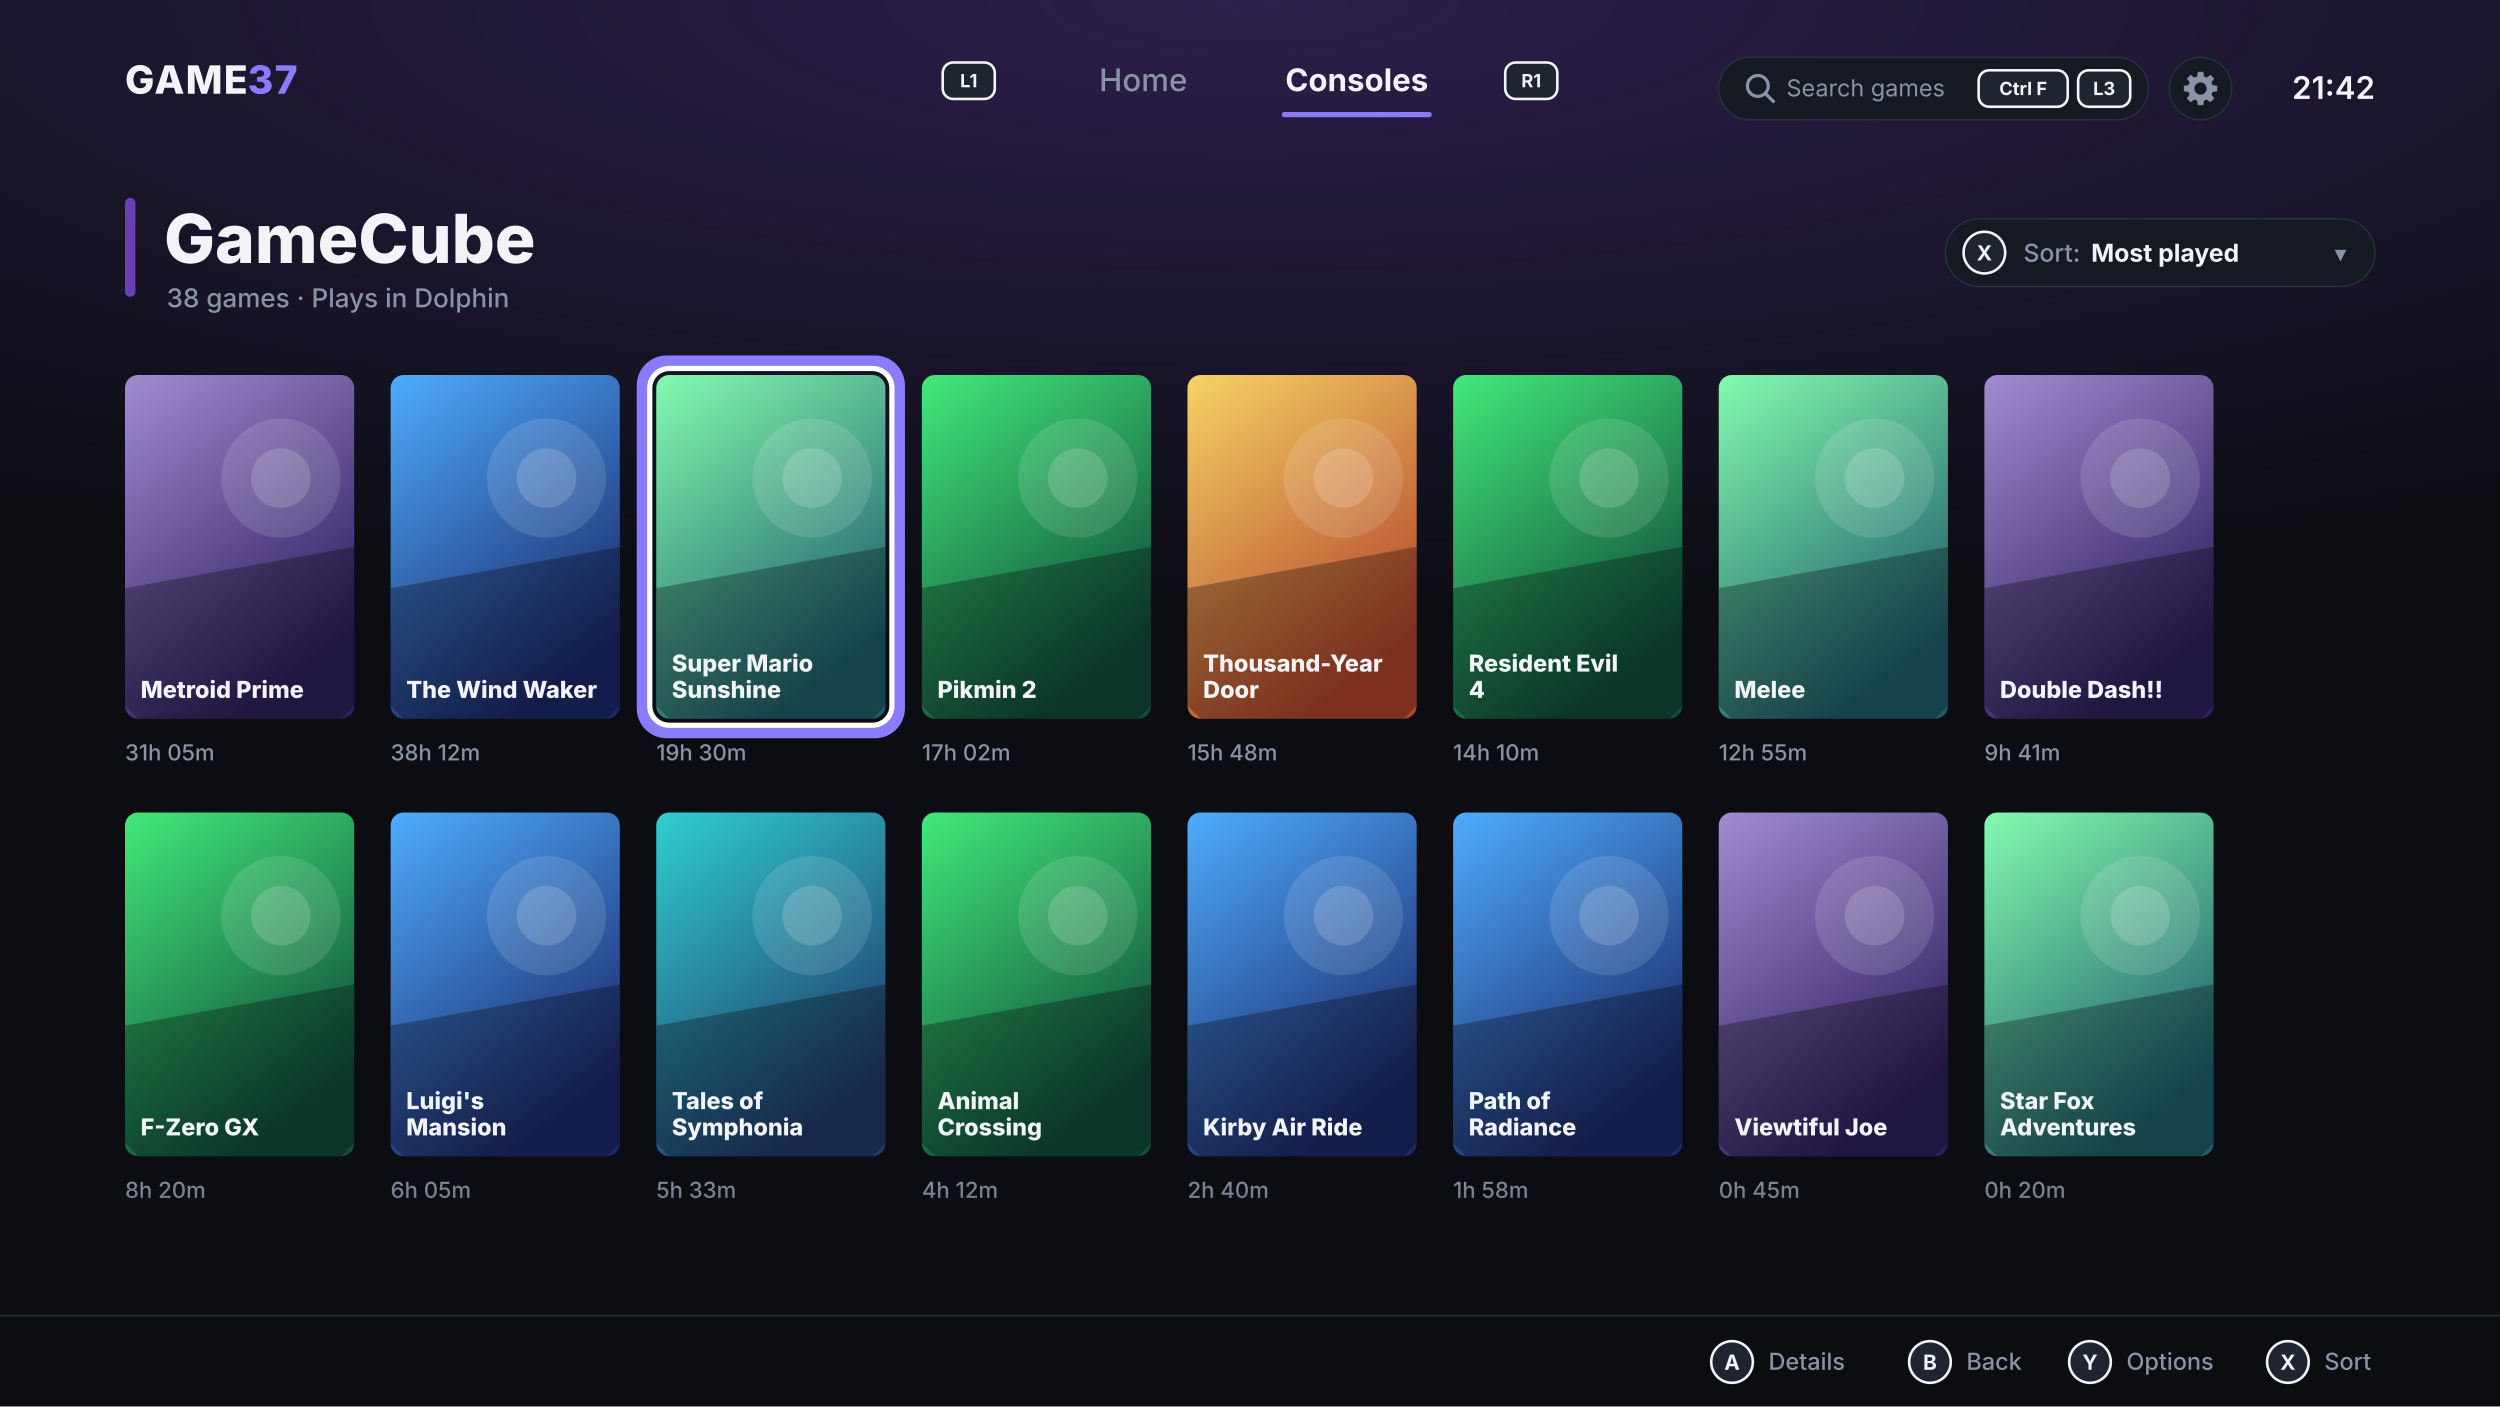
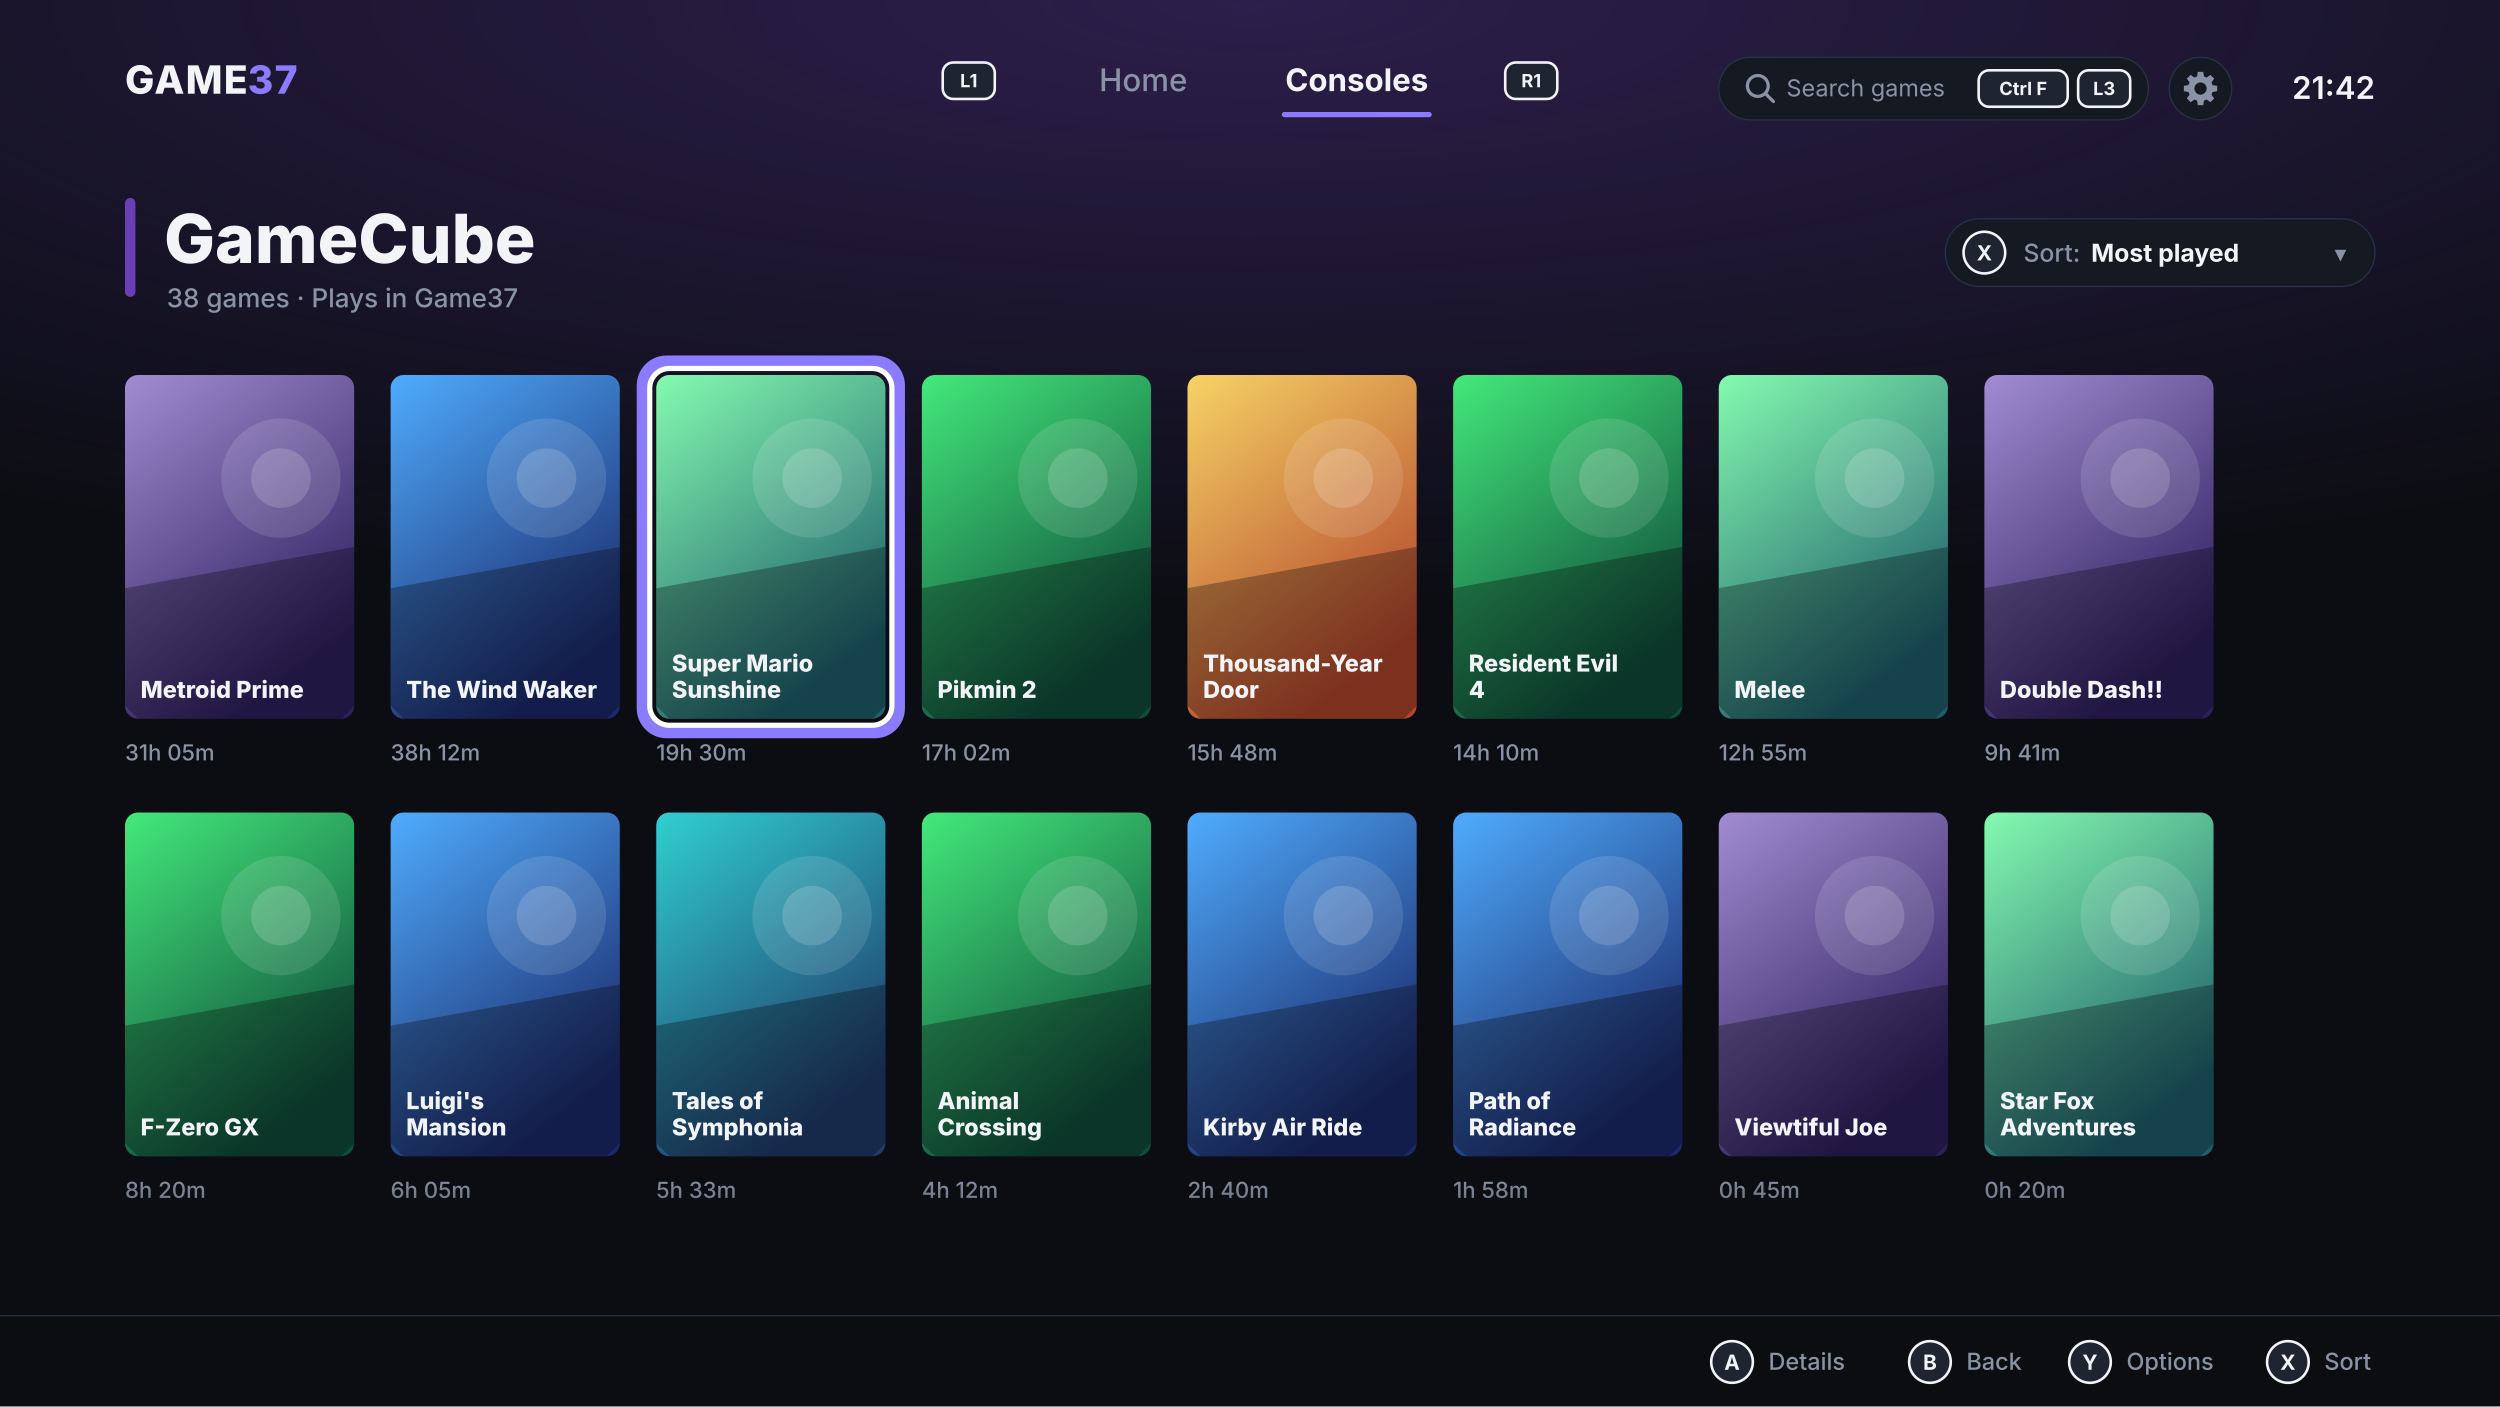
<svg xmlns="http://www.w3.org/2000/svg" width="1920" height="1080" viewBox="0 0 1920 1080">
  <defs>
    <radialGradient id="rg1" cx="0.5" cy="0" r="0.9">
      <stop offset="0" stop-color="#6A3FB5" stop-opacity="0.35" />
      <stop offset="1" stop-color="#6A3FB5" stop-opacity="0" />
    </radialGradient>
    <linearGradient id="lg2" x1="0" y1="0" x2="0.5" y2="1">
      <stop offset="0" stop-color="#A18CD1" stop-opacity="1" />
      <stop offset="1" stop-color="#2E1F5E" stop-opacity="1" />
    </linearGradient>
    <linearGradient id="lg3" x1="0" y1="0" x2="0.5" y2="1">
      <stop offset="0" stop-color="#4FACFE" stop-opacity="1" />
      <stop offset="1" stop-color="#1B2A6B" stop-opacity="1" />
    </linearGradient>
    <linearGradient id="lg4" x1="0" y1="0" x2="0.5" y2="1">
      <stop offset="0" stop-color="#84FAB0" stop-opacity="1" />
      <stop offset="1" stop-color="#1F5F6B" stop-opacity="1" />
    </linearGradient>
    <linearGradient id="lg5" x1="0" y1="0" x2="0.5" y2="1">
      <stop offset="0" stop-color="#43E97B" stop-opacity="1" />
      <stop offset="1" stop-color="#0F4C3A" stop-opacity="1" />
    </linearGradient>
    <linearGradient id="lg6" x1="0" y1="0" x2="0.5" y2="1">
      <stop offset="0" stop-color="#F6D365" stop-opacity="1" />
      <stop offset="1" stop-color="#B3452C" stop-opacity="1" />
    </linearGradient>
    <linearGradient id="lg7" x1="0" y1="0" x2="0.5" y2="1">
      <stop offset="0" stop-color="#43E97B" stop-opacity="1" />
      <stop offset="1" stop-color="#0F4C3A" stop-opacity="1" />
    </linearGradient>
    <linearGradient id="lg8" x1="0" y1="0" x2="0.5" y2="1">
      <stop offset="0" stop-color="#84FAB0" stop-opacity="1" />
      <stop offset="1" stop-color="#1F5F6B" stop-opacity="1" />
    </linearGradient>
    <linearGradient id="lg9" x1="0" y1="0" x2="0.5" y2="1">
      <stop offset="0" stop-color="#A18CD1" stop-opacity="1" />
      <stop offset="1" stop-color="#2E1F5E" stop-opacity="1" />
    </linearGradient>
    <linearGradient id="lg10" x1="0" y1="0" x2="0.5" y2="1">
      <stop offset="0" stop-color="#43E97B" stop-opacity="1" />
      <stop offset="1" stop-color="#0F4C3A" stop-opacity="1" />
    </linearGradient>
    <linearGradient id="lg11" x1="0" y1="0" x2="0.5" y2="1">
      <stop offset="0" stop-color="#4FACFE" stop-opacity="1" />
      <stop offset="1" stop-color="#1B2A6B" stop-opacity="1" />
    </linearGradient>
    <linearGradient id="lg12" x1="0" y1="0" x2="0.5" y2="1">
      <stop offset="0" stop-color="#30CFD0" stop-opacity="1" />
      <stop offset="1" stop-color="#203A6B" stop-opacity="1" />
    </linearGradient>
    <linearGradient id="lg13" x1="0" y1="0" x2="0.5" y2="1">
      <stop offset="0" stop-color="#43E97B" stop-opacity="1" />
      <stop offset="1" stop-color="#0F4C3A" stop-opacity="1" />
    </linearGradient>
    <linearGradient id="lg14" x1="0" y1="0" x2="0.5" y2="1">
      <stop offset="0" stop-color="#4FACFE" stop-opacity="1" />
      <stop offset="1" stop-color="#1B2A6B" stop-opacity="1" />
    </linearGradient>
    <linearGradient id="lg15" x1="0" y1="0" x2="0.5" y2="1">
      <stop offset="0" stop-color="#4FACFE" stop-opacity="1" />
      <stop offset="1" stop-color="#1B2A6B" stop-opacity="1" />
    </linearGradient>
    <linearGradient id="lg16" x1="0" y1="0" x2="0.5" y2="1">
      <stop offset="0" stop-color="#A18CD1" stop-opacity="1" />
      <stop offset="1" stop-color="#2E1F5E" stop-opacity="1" />
    </linearGradient>
    <linearGradient id="lg17" x1="0" y1="0" x2="0.5" y2="1">
      <stop offset="0" stop-color="#84FAB0" stop-opacity="1" />
      <stop offset="1" stop-color="#1F5F6B" stop-opacity="1" />
    </linearGradient>
    <linearGradient id="lg18" x1="0" y1="0" x2="0" y2="1">
      <stop offset="0" stop-color="#0B0D12" stop-opacity="0" />
      <stop offset="1" stop-color="#0B0D12" stop-opacity="1" />
    </linearGradient>
  </defs>
  <rect x="0.0" y="0.0" width="1920.0" height="1080.0" rx="0" fill="#0B0D12" fill-opacity="1" />
  <rect x="0.0" y="0.0" width="1920.0" height="520.0" rx="0" fill="url(#rg1)" fill-opacity="1" />
  <text x="96" y="72" font-family="Inter, 'Helvetica Neue', Arial, sans-serif" font-size="30" font-weight="800" fill="#F2F4F8" letter-spacing="1">GAME<tspan fill="#8B7BFF">37</tspan>
  </text>
  <rect x="724.0" y="48.0" width="40.0" height="28.0" rx="8" fill="#1F2431" fill-opacity="1" stroke="#F2F4F8" stroke-width="2" />
  <text x="744.0" y="67.0" font-family="Inter, 'Helvetica Neue', Arial, sans-serif" font-size="14" font-weight="700" fill="#F2F4F8" fill-opacity="1" text-anchor="middle" letter-spacing="0">L1</text>
  <rect x="1156.0" y="48.0" width="40.0" height="28.0" rx="8" fill="#1F2431" fill-opacity="1" stroke="#F2F4F8" stroke-width="2" />
  <text x="1176.0" y="67.0" font-family="Inter, 'Helvetica Neue', Arial, sans-serif" font-size="14" font-weight="700" fill="#F2F4F8" fill-opacity="1" text-anchor="middle" letter-spacing="0">R1</text>
  <text x="878.0" y="70.0" font-family="Inter, 'Helvetica Neue', Arial, sans-serif" font-size="24" font-weight="500" fill="#8A93A6" fill-opacity="1" text-anchor="middle" letter-spacing="0">Home</text>
  <text x="1042.0" y="70.0" font-family="Inter, 'Helvetica Neue', Arial, sans-serif" font-size="24" font-weight="700" fill="#F2F4F8" fill-opacity="1" text-anchor="middle" letter-spacing="0">Consoles</text>
  <rect x="984.4" y="86.0" width="115.2" height="4.0" rx="2" fill="#8B7BFF" fill-opacity="1" />
  <rect x="1320.0" y="44.0" width="330.0" height="48.0" rx="24" fill="#151922" fill-opacity="1" stroke="#2A3142" stroke-width="1" />
  <circle cx="1350.0" cy="66.0" r="8.0" fill="none" fill-opacity="1" stroke="#8A93A6" stroke-width="2.5" />
  <line x1="1356" y1="72" x2="1362" y2="78" stroke="#8A93A6" stroke-width="2.5" stroke-linecap="round" />
  <text x="1372.0" y="74.0" font-family="Inter, 'Helvetica Neue', Arial, sans-serif" font-size="18" font-weight="400" fill="#8A93A6" fill-opacity="1" text-anchor="start" letter-spacing="0">Search games</text>
  <rect x="1596.0" y="54.0" width="40.0" height="28.0" rx="8" fill="#1F2431" fill-opacity="1" stroke="#F2F4F8" stroke-width="2" />
  <text x="1616.0" y="73.0" font-family="Inter, 'Helvetica Neue', Arial, sans-serif" font-size="14" font-weight="700" fill="#F2F4F8" fill-opacity="1" text-anchor="middle" letter-spacing="0">L3</text>
  <rect x="1519.6" y="54.0" width="68.4" height="28.0" rx="8" fill="#1F2431" fill-opacity="1" stroke="#F2F4F8" stroke-width="2" />
  <text x="1553.8" y="73.0" font-family="Inter, 'Helvetica Neue', Arial, sans-serif" font-size="14" font-weight="700" fill="#F2F4F8" fill-opacity="1" text-anchor="middle" letter-spacing="0">Ctrl F</text>
  <circle cx="1690.0" cy="68.0" r="24.0" fill="#151922" fill-opacity="1" stroke="#2A3142" stroke-width="1" />
  <polygon points="1699.3,65.4 1702.8,65.9 1702.8,70.1 1699.3,70.6 1698.4,72.7 1700.5,75.6 1697.6,78.5 1694.7,76.4 1692.6,77.3 1692.1,80.8 1687.9,80.8 1687.4,77.3 1685.3,76.4 1682.4,78.5 1679.5,75.6 1681.6,72.7 1680.7,70.6 1677.2,70.1 1677.2,65.9 1680.7,65.4 1681.6,63.3 1679.5,60.4 1682.4,57.5 1685.3,59.6 1687.4,58.7 1687.9,55.2 1692.1,55.2 1692.6,58.7 1694.7,59.6 1697.6,57.5 1700.5,60.4 1698.4,63.3" fill="#8A93A6" />
  <circle cx="1690.0" cy="68.0" r="4.7" fill="#151922" fill-opacity="1" />
  <text x="1824.0" y="76.0" font-family="Inter, 'Helvetica Neue', Arial, sans-serif" font-size="24" font-weight="600" fill="#F2F4F8" fill-opacity="1" text-anchor="end" letter-spacing="0">21:42</text>
  <rect x="96.0" y="152.0" width="8.0" height="76.0" rx="4" fill="#6A3FB5" fill-opacity="1" />
  <text x="126.0" y="202.0" font-family="Inter, 'Helvetica Neue', Arial, sans-serif" font-size="52" font-weight="800" fill="#F2F4F8" fill-opacity="1" text-anchor="start" letter-spacing="0">GameCube</text>
-   <text x="128.0" y="236.0" font-family="Inter, 'Helvetica Neue', Arial, sans-serif" font-size="20" font-weight="500" fill="#8A93A6" fill-opacity="1" text-anchor="start" letter-spacing="0">38 games  ·  Plays in Dolphin</text>
+   <text x="128.0" y="236.0" font-family="Inter, 'Helvetica Neue', Arial, sans-serif" font-size="20" font-weight="500" fill="#8A93A6" fill-opacity="1" text-anchor="start" letter-spacing="0">38 games  ·  Plays in Game37</text>
  <rect x="1494.0" y="168.0" width="330.0" height="52.0" rx="26" fill="#151922" fill-opacity="1" stroke="#2A3142" stroke-width="1" />
  <circle cx="1524.0" cy="194.0" r="16.0" fill="#1F2431" fill-opacity="1" stroke="#F2F4F8" stroke-width="2" />
  <text x="1524.0" y="200.0" font-family="Inter, 'Helvetica Neue', Arial, sans-serif" font-size="16" font-weight="700" fill="#F2F4F8" fill-opacity="1" text-anchor="middle" letter-spacing="0">X</text>
  <text x="1554.0" y="201.0" font-family="Inter, 'Helvetica Neue', Arial, sans-serif" font-size="19" font-weight="500" fill="#8A93A6" fill-opacity="1" text-anchor="start" letter-spacing="0">Sort:</text>
  <text x="1606.0" y="201.0" font-family="Inter, 'Helvetica Neue', Arial, sans-serif" font-size="19" font-weight="700" fill="#F2F4F8" fill-opacity="1" text-anchor="start" letter-spacing="0">Most played</text>
  <text x="1802.0" y="201.0" font-family="Inter, 'Helvetica Neue', Arial, sans-serif" font-size="18" font-weight="700" fill="#8A93A6" fill-opacity="1" text-anchor="end" letter-spacing="0">▾</text>
  <rect x="96.0" y="288.0" width="176.0" height="264.0" rx="10" fill="url(#lg2)" fill-opacity="1" />
  <circle cx="215.7" cy="367.2" r="45.8" fill="#FFFFFF" fill-opacity="0.12" />
  <circle cx="215.7" cy="367.2" r="22.9" fill="#FFFFFF" fill-opacity="0.16" />
  <polygon points="96,451.7 272,420.0 272,542.0 262,552.0 106,552.0 96,542.0" fill="#000000" fill-opacity=".3" />
  <text x="108.0" y="536.0" font-family="Inter, 'Helvetica Neue', Arial, sans-serif" font-size="18" font-weight="800" fill="#F2F4F8" fill-opacity="1" text-anchor="start" letter-spacing="0">Metroid Prime</text>
  <text x="96.0" y="584.0" font-family="Inter, 'Helvetica Neue', Arial, sans-serif" font-size="17" font-weight="500" fill="#8A93A6" fill-opacity="1" text-anchor="start" letter-spacing="0">31h 05m</text>
  <rect x="300.0" y="288.0" width="176.0" height="264.0" rx="10" fill="url(#lg3)" fill-opacity="1" />
  <circle cx="419.7" cy="367.2" r="45.8" fill="#FFFFFF" fill-opacity="0.12" />
  <circle cx="419.7" cy="367.2" r="22.9" fill="#FFFFFF" fill-opacity="0.16" />
  <polygon points="300,451.7 476,420.0 476,542.0 466,552.0 310,552.0 300,542.0" fill="#000000" fill-opacity=".3" />
  <text x="312.0" y="536.0" font-family="Inter, 'Helvetica Neue', Arial, sans-serif" font-size="18" font-weight="800" fill="#F2F4F8" fill-opacity="1" text-anchor="start" letter-spacing="0">The Wind Waker</text>
  <text x="300.0" y="584.0" font-family="Inter, 'Helvetica Neue', Arial, sans-serif" font-size="17" font-weight="500" fill="#8A93A6" fill-opacity="1" text-anchor="start" letter-spacing="0">38h 12m</text>
  <rect x="494.0" y="278.0" width="196.0" height="284.0" rx="18" fill="none" fill-opacity="0.4" stroke="#8B7BFF" stroke-width="10" />
  <rect x="499.0" y="283.0" width="186.0" height="274.0" rx="15" fill="none" fill-opacity="1" stroke="#FFFFFF" stroke-width="4" />
  <rect x="504.0" y="288.0" width="176.0" height="264.0" rx="10" fill="url(#lg4)" fill-opacity="1" />
  <circle cx="623.7" cy="367.2" r="45.8" fill="#FFFFFF" fill-opacity="0.12" />
  <circle cx="623.7" cy="367.2" r="22.9" fill="#FFFFFF" fill-opacity="0.16" />
  <polygon points="504,451.7 680,420.0 680,542.0 670,552.0 514,552.0 504,542.0" fill="#000000" fill-opacity=".3" />
  <text x="516.0" y="515.8" font-family="Inter, 'Helvetica Neue', Arial, sans-serif" font-size="18" font-weight="800" fill="#F2F4F8" fill-opacity="1" text-anchor="start" letter-spacing="0">Super Mario</text>
  <text x="516.0" y="536.0" font-family="Inter, 'Helvetica Neue', Arial, sans-serif" font-size="18" font-weight="800" fill="#F2F4F8" fill-opacity="1" text-anchor="start" letter-spacing="0">Sunshine</text>
  <text x="504.0" y="584.0" font-family="Inter, 'Helvetica Neue', Arial, sans-serif" font-size="17" font-weight="500" fill="#8A93A6" fill-opacity="1" text-anchor="start" letter-spacing="0">19h 30m</text>
  <rect x="708.0" y="288.0" width="176.0" height="264.0" rx="10" fill="url(#lg5)" fill-opacity="1" />
  <circle cx="827.7" cy="367.2" r="45.8" fill="#FFFFFF" fill-opacity="0.12" />
  <circle cx="827.7" cy="367.2" r="22.9" fill="#FFFFFF" fill-opacity="0.16" />
  <polygon points="708,451.7 884,420.0 884,542.0 874,552.0 718,552.0 708,542.0" fill="#000000" fill-opacity=".3" />
  <text x="720.0" y="536.0" font-family="Inter, 'Helvetica Neue', Arial, sans-serif" font-size="18" font-weight="800" fill="#F2F4F8" fill-opacity="1" text-anchor="start" letter-spacing="0">Pikmin 2</text>
  <text x="708.0" y="584.0" font-family="Inter, 'Helvetica Neue', Arial, sans-serif" font-size="17" font-weight="500" fill="#8A93A6" fill-opacity="1" text-anchor="start" letter-spacing="0">17h 02m</text>
  <rect x="912.0" y="288.0" width="176.0" height="264.0" rx="10" fill="url(#lg6)" fill-opacity="1" />
  <circle cx="1031.7" cy="367.2" r="45.8" fill="#FFFFFF" fill-opacity="0.12" />
  <circle cx="1031.7" cy="367.2" r="22.9" fill="#FFFFFF" fill-opacity="0.16" />
  <polygon points="912,451.7 1088,420.0 1088,542.0 1078,552.0 922,552.0 912,542.0" fill="#000000" fill-opacity=".3" />
  <text x="924.0" y="515.8" font-family="Inter, 'Helvetica Neue', Arial, sans-serif" font-size="18" font-weight="800" fill="#F2F4F8" fill-opacity="1" text-anchor="start" letter-spacing="0">Thousand-Year</text>
  <text x="924.0" y="536.0" font-family="Inter, 'Helvetica Neue', Arial, sans-serif" font-size="18" font-weight="800" fill="#F2F4F8" fill-opacity="1" text-anchor="start" letter-spacing="0">Door</text>
  <text x="912.0" y="584.0" font-family="Inter, 'Helvetica Neue', Arial, sans-serif" font-size="17" font-weight="500" fill="#8A93A6" fill-opacity="1" text-anchor="start" letter-spacing="0">15h 48m</text>
  <rect x="1116.0" y="288.0" width="176.0" height="264.0" rx="10" fill="url(#lg7)" fill-opacity="1" />
  <circle cx="1235.7" cy="367.2" r="45.8" fill="#FFFFFF" fill-opacity="0.12" />
  <circle cx="1235.7" cy="367.2" r="22.9" fill="#FFFFFF" fill-opacity="0.16" />
  <polygon points="1116,451.7 1292,420.0 1292,542.0 1282,552.0 1126,552.0 1116,542.0" fill="#000000" fill-opacity=".3" />
  <text x="1128.0" y="515.8" font-family="Inter, 'Helvetica Neue', Arial, sans-serif" font-size="18" font-weight="800" fill="#F2F4F8" fill-opacity="1" text-anchor="start" letter-spacing="0">Resident Evil</text>
  <text x="1128.0" y="536.0" font-family="Inter, 'Helvetica Neue', Arial, sans-serif" font-size="18" font-weight="800" fill="#F2F4F8" fill-opacity="1" text-anchor="start" letter-spacing="0">4</text>
  <text x="1116.0" y="584.0" font-family="Inter, 'Helvetica Neue', Arial, sans-serif" font-size="17" font-weight="500" fill="#8A93A6" fill-opacity="1" text-anchor="start" letter-spacing="0">14h 10m</text>
  <rect x="1320.0" y="288.0" width="176.0" height="264.0" rx="10" fill="url(#lg8)" fill-opacity="1" />
  <circle cx="1439.7" cy="367.2" r="45.8" fill="#FFFFFF" fill-opacity="0.12" />
  <circle cx="1439.7" cy="367.2" r="22.9" fill="#FFFFFF" fill-opacity="0.16" />
  <polygon points="1320,451.7 1496,420.0 1496,542.0 1486,552.0 1330,552.0 1320,542.0" fill="#000000" fill-opacity=".3" />
  <text x="1332.0" y="536.0" font-family="Inter, 'Helvetica Neue', Arial, sans-serif" font-size="18" font-weight="800" fill="#F2F4F8" fill-opacity="1" text-anchor="start" letter-spacing="0">Melee</text>
  <text x="1320.0" y="584.0" font-family="Inter, 'Helvetica Neue', Arial, sans-serif" font-size="17" font-weight="500" fill="#8A93A6" fill-opacity="1" text-anchor="start" letter-spacing="0">12h 55m</text>
  <rect x="1524.0" y="288.0" width="176.0" height="264.0" rx="10" fill="url(#lg9)" fill-opacity="1" />
  <circle cx="1643.7" cy="367.2" r="45.8" fill="#FFFFFF" fill-opacity="0.12" />
  <circle cx="1643.7" cy="367.2" r="22.9" fill="#FFFFFF" fill-opacity="0.16" />
  <polygon points="1524,451.7 1700,420.0 1700,542.0 1690,552.0 1534,552.0 1524,542.0" fill="#000000" fill-opacity=".3" />
  <text x="1536.0" y="536.0" font-family="Inter, 'Helvetica Neue', Arial, sans-serif" font-size="18" font-weight="800" fill="#F2F4F8" fill-opacity="1" text-anchor="start" letter-spacing="0">Double Dash!!</text>
  <text x="1524.0" y="584.0" font-family="Inter, 'Helvetica Neue', Arial, sans-serif" font-size="17" font-weight="500" fill="#8A93A6" fill-opacity="1" text-anchor="start" letter-spacing="0">9h 41m</text>
  <rect x="96.0" y="624.0" width="176.0" height="264.0" rx="10" fill="url(#lg10)" fill-opacity="1" />
  <circle cx="215.7" cy="703.2" r="45.8" fill="#FFFFFF" fill-opacity="0.12" />
  <circle cx="215.7" cy="703.2" r="22.9" fill="#FFFFFF" fill-opacity="0.16" />
  <polygon points="96,787.7 272,756.0 272,878.0 262,888.0 106,888.0 96,878.0" fill="#000000" fill-opacity=".3" />
  <text x="108.0" y="872.0" font-family="Inter, 'Helvetica Neue', Arial, sans-serif" font-size="18" font-weight="800" fill="#F2F4F8" fill-opacity="1" text-anchor="start" letter-spacing="0">F-Zero GX</text>
  <text x="96.0" y="920.0" font-family="Inter, 'Helvetica Neue', Arial, sans-serif" font-size="17" font-weight="500" fill="#8A93A6" fill-opacity="1" text-anchor="start" letter-spacing="0">8h 20m</text>
  <rect x="300.0" y="624.0" width="176.0" height="264.0" rx="10" fill="url(#lg11)" fill-opacity="1" />
  <circle cx="419.7" cy="703.2" r="45.8" fill="#FFFFFF" fill-opacity="0.12" />
  <circle cx="419.7" cy="703.2" r="22.9" fill="#FFFFFF" fill-opacity="0.16" />
  <polygon points="300,787.7 476,756.0 476,878.0 466,888.0 310,888.0 300,878.0" fill="#000000" fill-opacity=".3" />
  <text x="312.0" y="851.8" font-family="Inter, 'Helvetica Neue', Arial, sans-serif" font-size="18" font-weight="800" fill="#F2F4F8" fill-opacity="1" text-anchor="start" letter-spacing="0">Luigi's</text>
  <text x="312.0" y="872.0" font-family="Inter, 'Helvetica Neue', Arial, sans-serif" font-size="18" font-weight="800" fill="#F2F4F8" fill-opacity="1" text-anchor="start" letter-spacing="0">Mansion</text>
  <text x="300.0" y="920.0" font-family="Inter, 'Helvetica Neue', Arial, sans-serif" font-size="17" font-weight="500" fill="#8A93A6" fill-opacity="1" text-anchor="start" letter-spacing="0">6h 05m</text>
  <rect x="504.0" y="624.0" width="176.0" height="264.0" rx="10" fill="url(#lg12)" fill-opacity="1" />
  <circle cx="623.7" cy="703.2" r="45.8" fill="#FFFFFF" fill-opacity="0.12" />
  <circle cx="623.7" cy="703.2" r="22.9" fill="#FFFFFF" fill-opacity="0.16" />
  <polygon points="504,787.7 680,756.0 680,878.0 670,888.0 514,888.0 504,878.0" fill="#000000" fill-opacity=".3" />
  <text x="516.0" y="851.8" font-family="Inter, 'Helvetica Neue', Arial, sans-serif" font-size="18" font-weight="800" fill="#F2F4F8" fill-opacity="1" text-anchor="start" letter-spacing="0">Tales of</text>
  <text x="516.0" y="872.0" font-family="Inter, 'Helvetica Neue', Arial, sans-serif" font-size="18" font-weight="800" fill="#F2F4F8" fill-opacity="1" text-anchor="start" letter-spacing="0">Symphonia</text>
  <text x="504.0" y="920.0" font-family="Inter, 'Helvetica Neue', Arial, sans-serif" font-size="17" font-weight="500" fill="#8A93A6" fill-opacity="1" text-anchor="start" letter-spacing="0">5h 33m</text>
  <rect x="708.0" y="624.0" width="176.0" height="264.0" rx="10" fill="url(#lg13)" fill-opacity="1" />
  <circle cx="827.7" cy="703.2" r="45.8" fill="#FFFFFF" fill-opacity="0.12" />
  <circle cx="827.7" cy="703.2" r="22.9" fill="#FFFFFF" fill-opacity="0.16" />
  <polygon points="708,787.7 884,756.0 884,878.0 874,888.0 718,888.0 708,878.0" fill="#000000" fill-opacity=".3" />
  <text x="720.0" y="851.8" font-family="Inter, 'Helvetica Neue', Arial, sans-serif" font-size="18" font-weight="800" fill="#F2F4F8" fill-opacity="1" text-anchor="start" letter-spacing="0">Animal</text>
  <text x="720.0" y="872.0" font-family="Inter, 'Helvetica Neue', Arial, sans-serif" font-size="18" font-weight="800" fill="#F2F4F8" fill-opacity="1" text-anchor="start" letter-spacing="0">Crossing</text>
  <text x="708.0" y="920.0" font-family="Inter, 'Helvetica Neue', Arial, sans-serif" font-size="17" font-weight="500" fill="#8A93A6" fill-opacity="1" text-anchor="start" letter-spacing="0">4h 12m</text>
  <rect x="912.0" y="624.0" width="176.0" height="264.0" rx="10" fill="url(#lg14)" fill-opacity="1" />
  <circle cx="1031.7" cy="703.2" r="45.8" fill="#FFFFFF" fill-opacity="0.12" />
  <circle cx="1031.7" cy="703.2" r="22.9" fill="#FFFFFF" fill-opacity="0.16" />
  <polygon points="912,787.7 1088,756.0 1088,878.0 1078,888.0 922,888.0 912,878.0" fill="#000000" fill-opacity=".3" />
  <text x="924.0" y="872.0" font-family="Inter, 'Helvetica Neue', Arial, sans-serif" font-size="18" font-weight="800" fill="#F2F4F8" fill-opacity="1" text-anchor="start" letter-spacing="0">Kirby Air Ride</text>
  <text x="912.0" y="920.0" font-family="Inter, 'Helvetica Neue', Arial, sans-serif" font-size="17" font-weight="500" fill="#8A93A6" fill-opacity="1" text-anchor="start" letter-spacing="0">2h 40m</text>
  <rect x="1116.0" y="624.0" width="176.0" height="264.0" rx="10" fill="url(#lg15)" fill-opacity="1" />
  <circle cx="1235.7" cy="703.2" r="45.8" fill="#FFFFFF" fill-opacity="0.12" />
  <circle cx="1235.7" cy="703.2" r="22.9" fill="#FFFFFF" fill-opacity="0.16" />
  <polygon points="1116,787.7 1292,756.0 1292,878.0 1282,888.0 1126,888.0 1116,878.0" fill="#000000" fill-opacity=".3" />
  <text x="1128.0" y="851.8" font-family="Inter, 'Helvetica Neue', Arial, sans-serif" font-size="18" font-weight="800" fill="#F2F4F8" fill-opacity="1" text-anchor="start" letter-spacing="0">Path of</text>
  <text x="1128.0" y="872.0" font-family="Inter, 'Helvetica Neue', Arial, sans-serif" font-size="18" font-weight="800" fill="#F2F4F8" fill-opacity="1" text-anchor="start" letter-spacing="0">Radiance</text>
  <text x="1116.0" y="920.0" font-family="Inter, 'Helvetica Neue', Arial, sans-serif" font-size="17" font-weight="500" fill="#8A93A6" fill-opacity="1" text-anchor="start" letter-spacing="0">1h 58m</text>
  <rect x="1320.0" y="624.0" width="176.0" height="264.0" rx="10" fill="url(#lg16)" fill-opacity="1" />
  <circle cx="1439.7" cy="703.2" r="45.8" fill="#FFFFFF" fill-opacity="0.12" />
  <circle cx="1439.7" cy="703.2" r="22.9" fill="#FFFFFF" fill-opacity="0.16" />
  <polygon points="1320,787.7 1496,756.0 1496,878.0 1486,888.0 1330,888.0 1320,878.0" fill="#000000" fill-opacity=".3" />
  <text x="1332.0" y="872.0" font-family="Inter, 'Helvetica Neue', Arial, sans-serif" font-size="18" font-weight="800" fill="#F2F4F8" fill-opacity="1" text-anchor="start" letter-spacing="0">Viewtiful Joe</text>
  <text x="1320.0" y="920.0" font-family="Inter, 'Helvetica Neue', Arial, sans-serif" font-size="17" font-weight="500" fill="#8A93A6" fill-opacity="1" text-anchor="start" letter-spacing="0">0h 45m</text>
  <rect x="1524.0" y="624.0" width="176.0" height="264.0" rx="10" fill="url(#lg17)" fill-opacity="1" />
  <circle cx="1643.7" cy="703.2" r="45.8" fill="#FFFFFF" fill-opacity="0.12" />
  <circle cx="1643.7" cy="703.2" r="22.9" fill="#FFFFFF" fill-opacity="0.16" />
  <polygon points="1524,787.7 1700,756.0 1700,878.0 1690,888.0 1534,888.0 1524,878.0" fill="#000000" fill-opacity=".3" />
  <text x="1536.0" y="851.8" font-family="Inter, 'Helvetica Neue', Arial, sans-serif" font-size="18" font-weight="800" fill="#F2F4F8" fill-opacity="1" text-anchor="start" letter-spacing="0">Star Fox</text>
  <text x="1536.0" y="872.0" font-family="Inter, 'Helvetica Neue', Arial, sans-serif" font-size="18" font-weight="800" fill="#F2F4F8" fill-opacity="1" text-anchor="start" letter-spacing="0">Adventures</text>
  <text x="1524.0" y="920.0" font-family="Inter, 'Helvetica Neue', Arial, sans-serif" font-size="17" font-weight="500" fill="#8A93A6" fill-opacity="1" text-anchor="start" letter-spacing="0">0h 20m</text>
  <rect x="0.0" y="900.0" width="1920.0" height="110.0" rx="0" fill="url(#lg18)" fill-opacity="1" />
  <rect x="0.0" y="1010.0" width="1920.0" height="70.0" rx="0" fill="#0B0D12" fill-opacity="0.92" />
  <rect x="0.0" y="1010.0" width="1920.0" height="1.0" rx="0" fill="#2A3142" fill-opacity="1" />
  <text x="1785.1" y="1052.0" font-family="Inter, 'Helvetica Neue', Arial, sans-serif" font-size="18" font-weight="500" fill="#8A93A6" fill-opacity="1" text-anchor="start" letter-spacing="0">Sort</text>
  <circle cx="1757.1" cy="1046.0" r="16.0" fill="#1F2431" fill-opacity="1" stroke="#F2F4F8" stroke-width="2" />
  <text x="1757.1" y="1052.0" font-family="Inter, 'Helvetica Neue', Arial, sans-serif" font-size="16" font-weight="700" fill="#F2F4F8" fill-opacity="1" text-anchor="middle" letter-spacing="0">X</text>
  <text x="1633.1" y="1052.0" font-family="Inter, 'Helvetica Neue', Arial, sans-serif" font-size="18" font-weight="500" fill="#8A93A6" fill-opacity="1" text-anchor="start" letter-spacing="0">Options</text>
  <circle cx="1605.1" cy="1046.0" r="16.0" fill="#1F2431" fill-opacity="1" stroke="#F2F4F8" stroke-width="2" />
  <text x="1605.1" y="1052.0" font-family="Inter, 'Helvetica Neue', Arial, sans-serif" font-size="16" font-weight="700" fill="#F2F4F8" fill-opacity="1" text-anchor="middle" letter-spacing="0">Y</text>
  <text x="1510.2" y="1052.0" font-family="Inter, 'Helvetica Neue', Arial, sans-serif" font-size="18" font-weight="500" fill="#8A93A6" fill-opacity="1" text-anchor="start" letter-spacing="0">Back</text>
  <circle cx="1482.2" cy="1046.0" r="16.0" fill="#1F2431" fill-opacity="1" stroke="#F2F4F8" stroke-width="2" />
  <text x="1482.2" y="1052.0" font-family="Inter, 'Helvetica Neue', Arial, sans-serif" font-size="16" font-weight="700" fill="#F2F4F8" fill-opacity="1" text-anchor="middle" letter-spacing="0">B</text>
  <text x="1358.2" y="1052.0" font-family="Inter, 'Helvetica Neue', Arial, sans-serif" font-size="18" font-weight="500" fill="#8A93A6" fill-opacity="1" text-anchor="start" letter-spacing="0">Details</text>
  <circle cx="1330.2" cy="1046.0" r="16.0" fill="#1F2431" fill-opacity="1" stroke="#F2F4F8" stroke-width="2" />
  <text x="1330.2" y="1052.0" font-family="Inter, 'Helvetica Neue', Arial, sans-serif" font-size="16" font-weight="700" fill="#F2F4F8" fill-opacity="1" text-anchor="middle" letter-spacing="0">A</text>
</svg>
